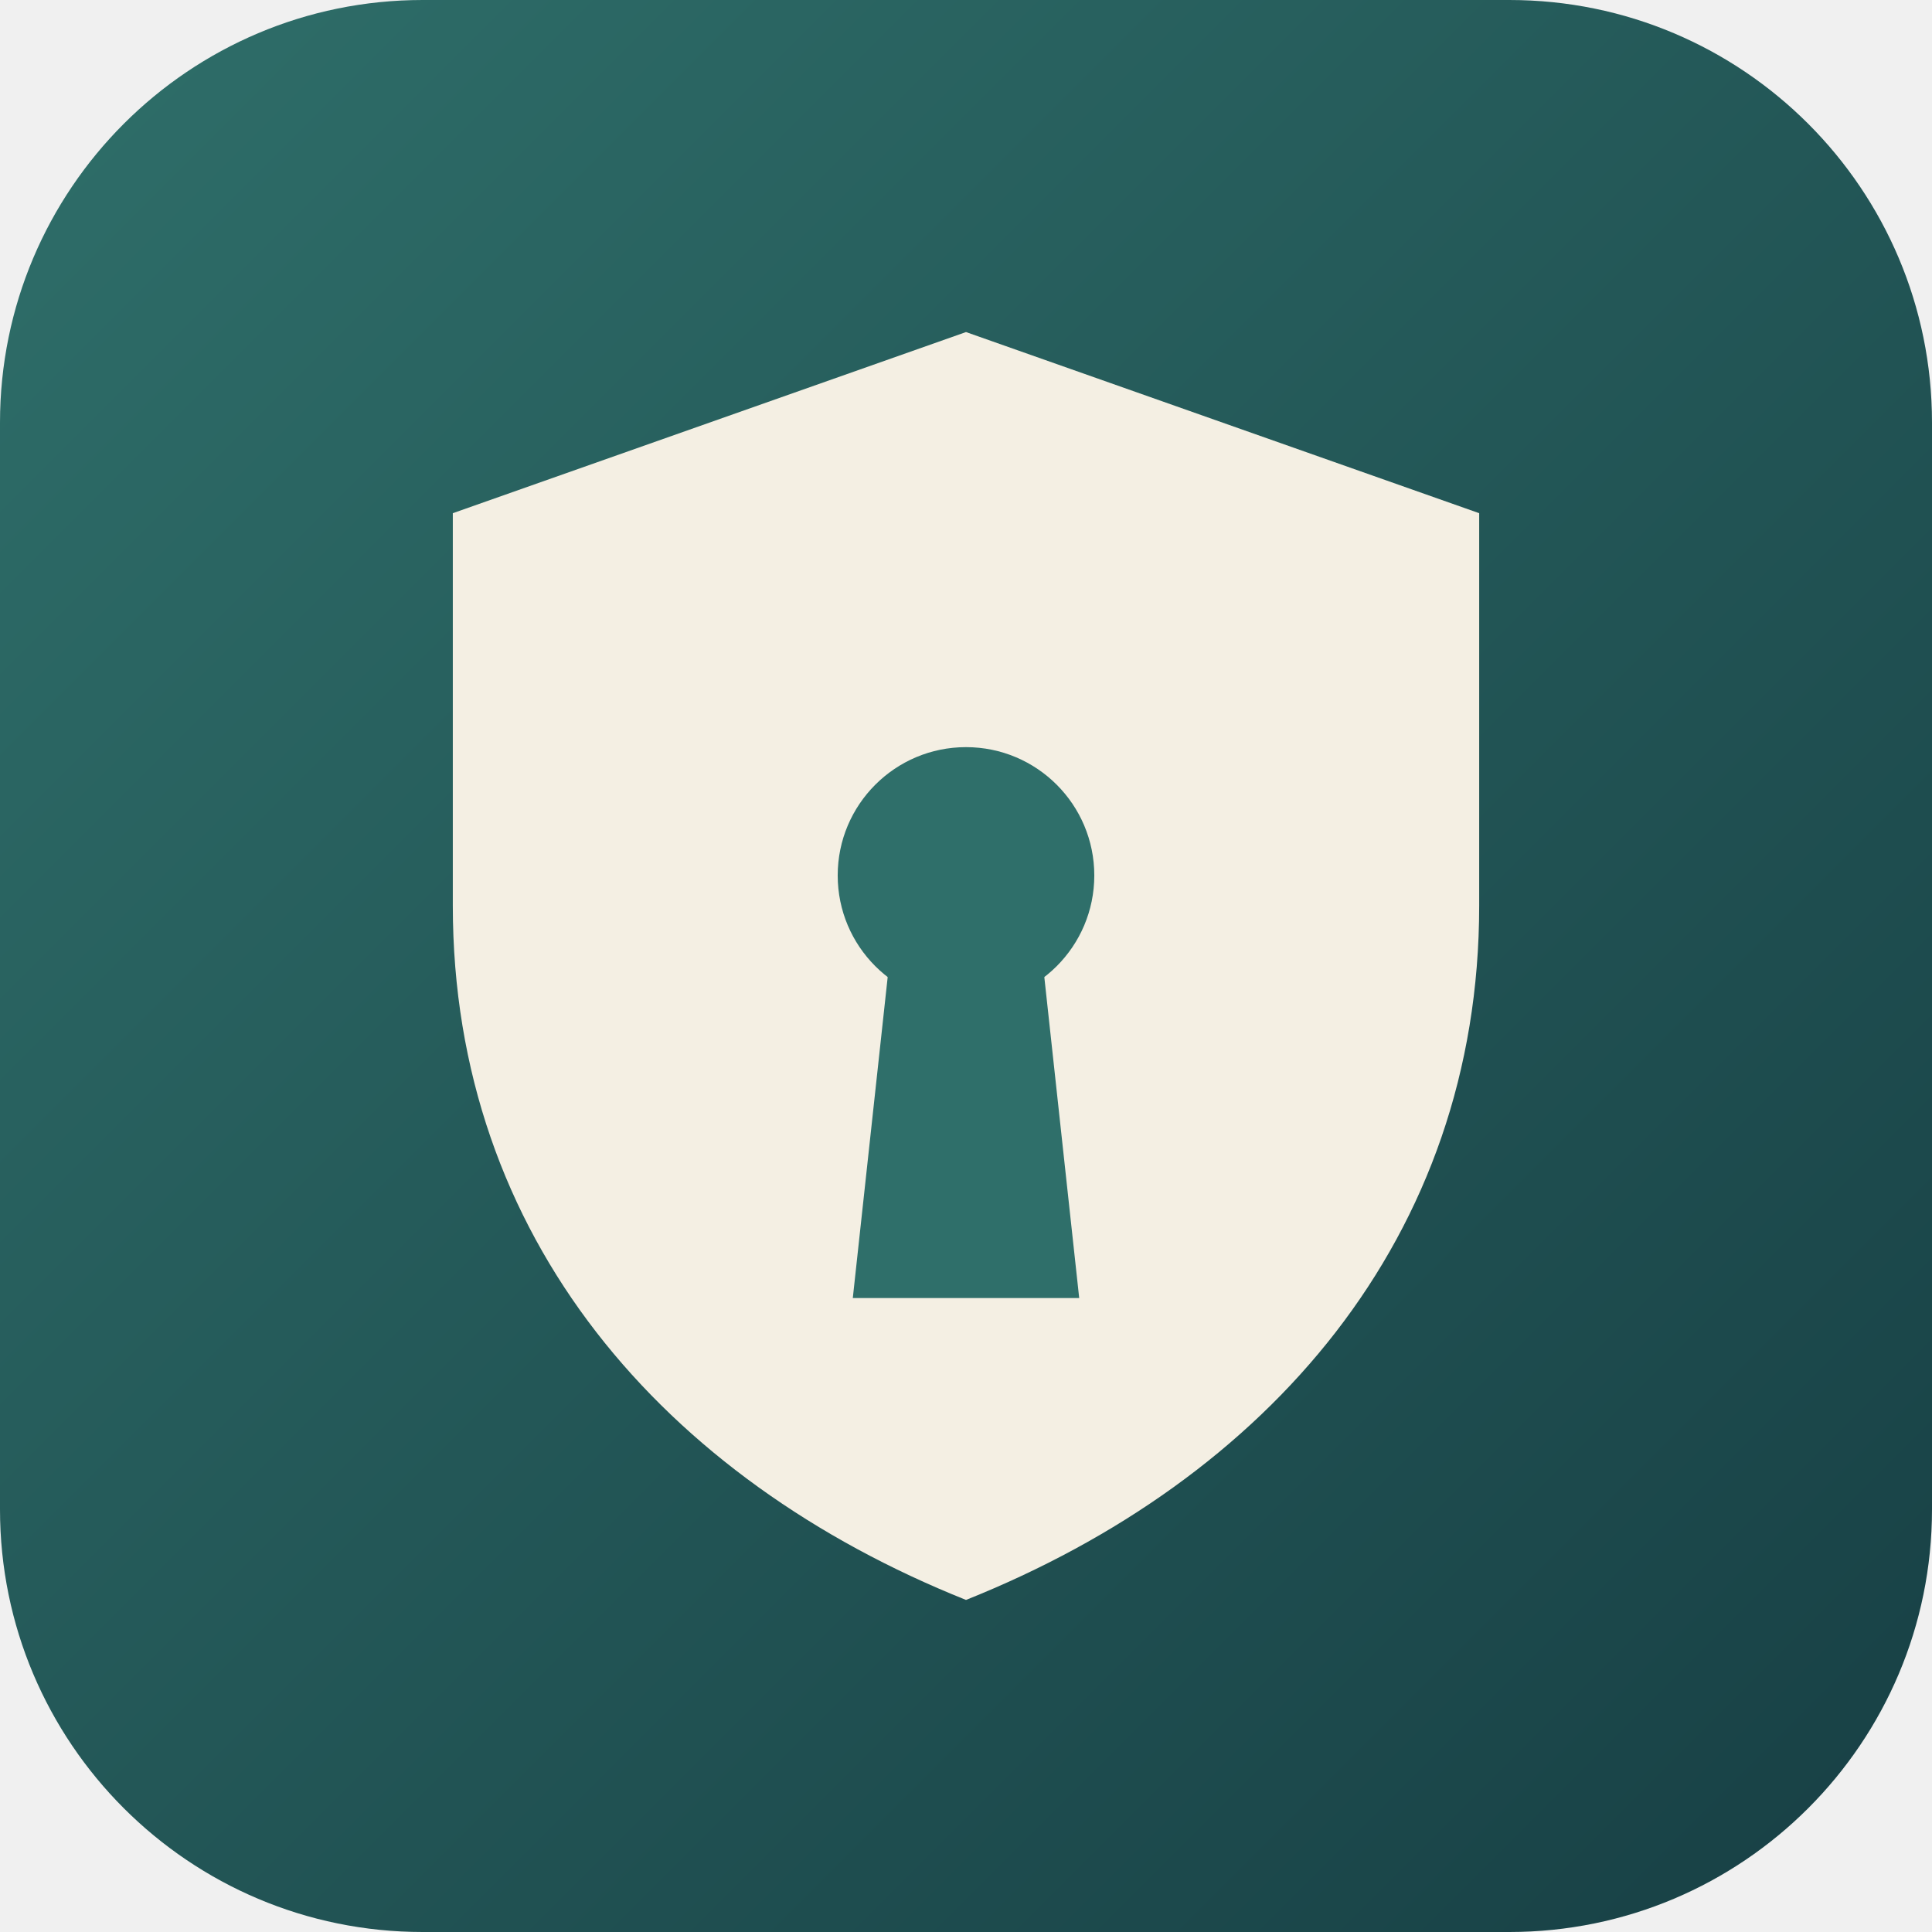
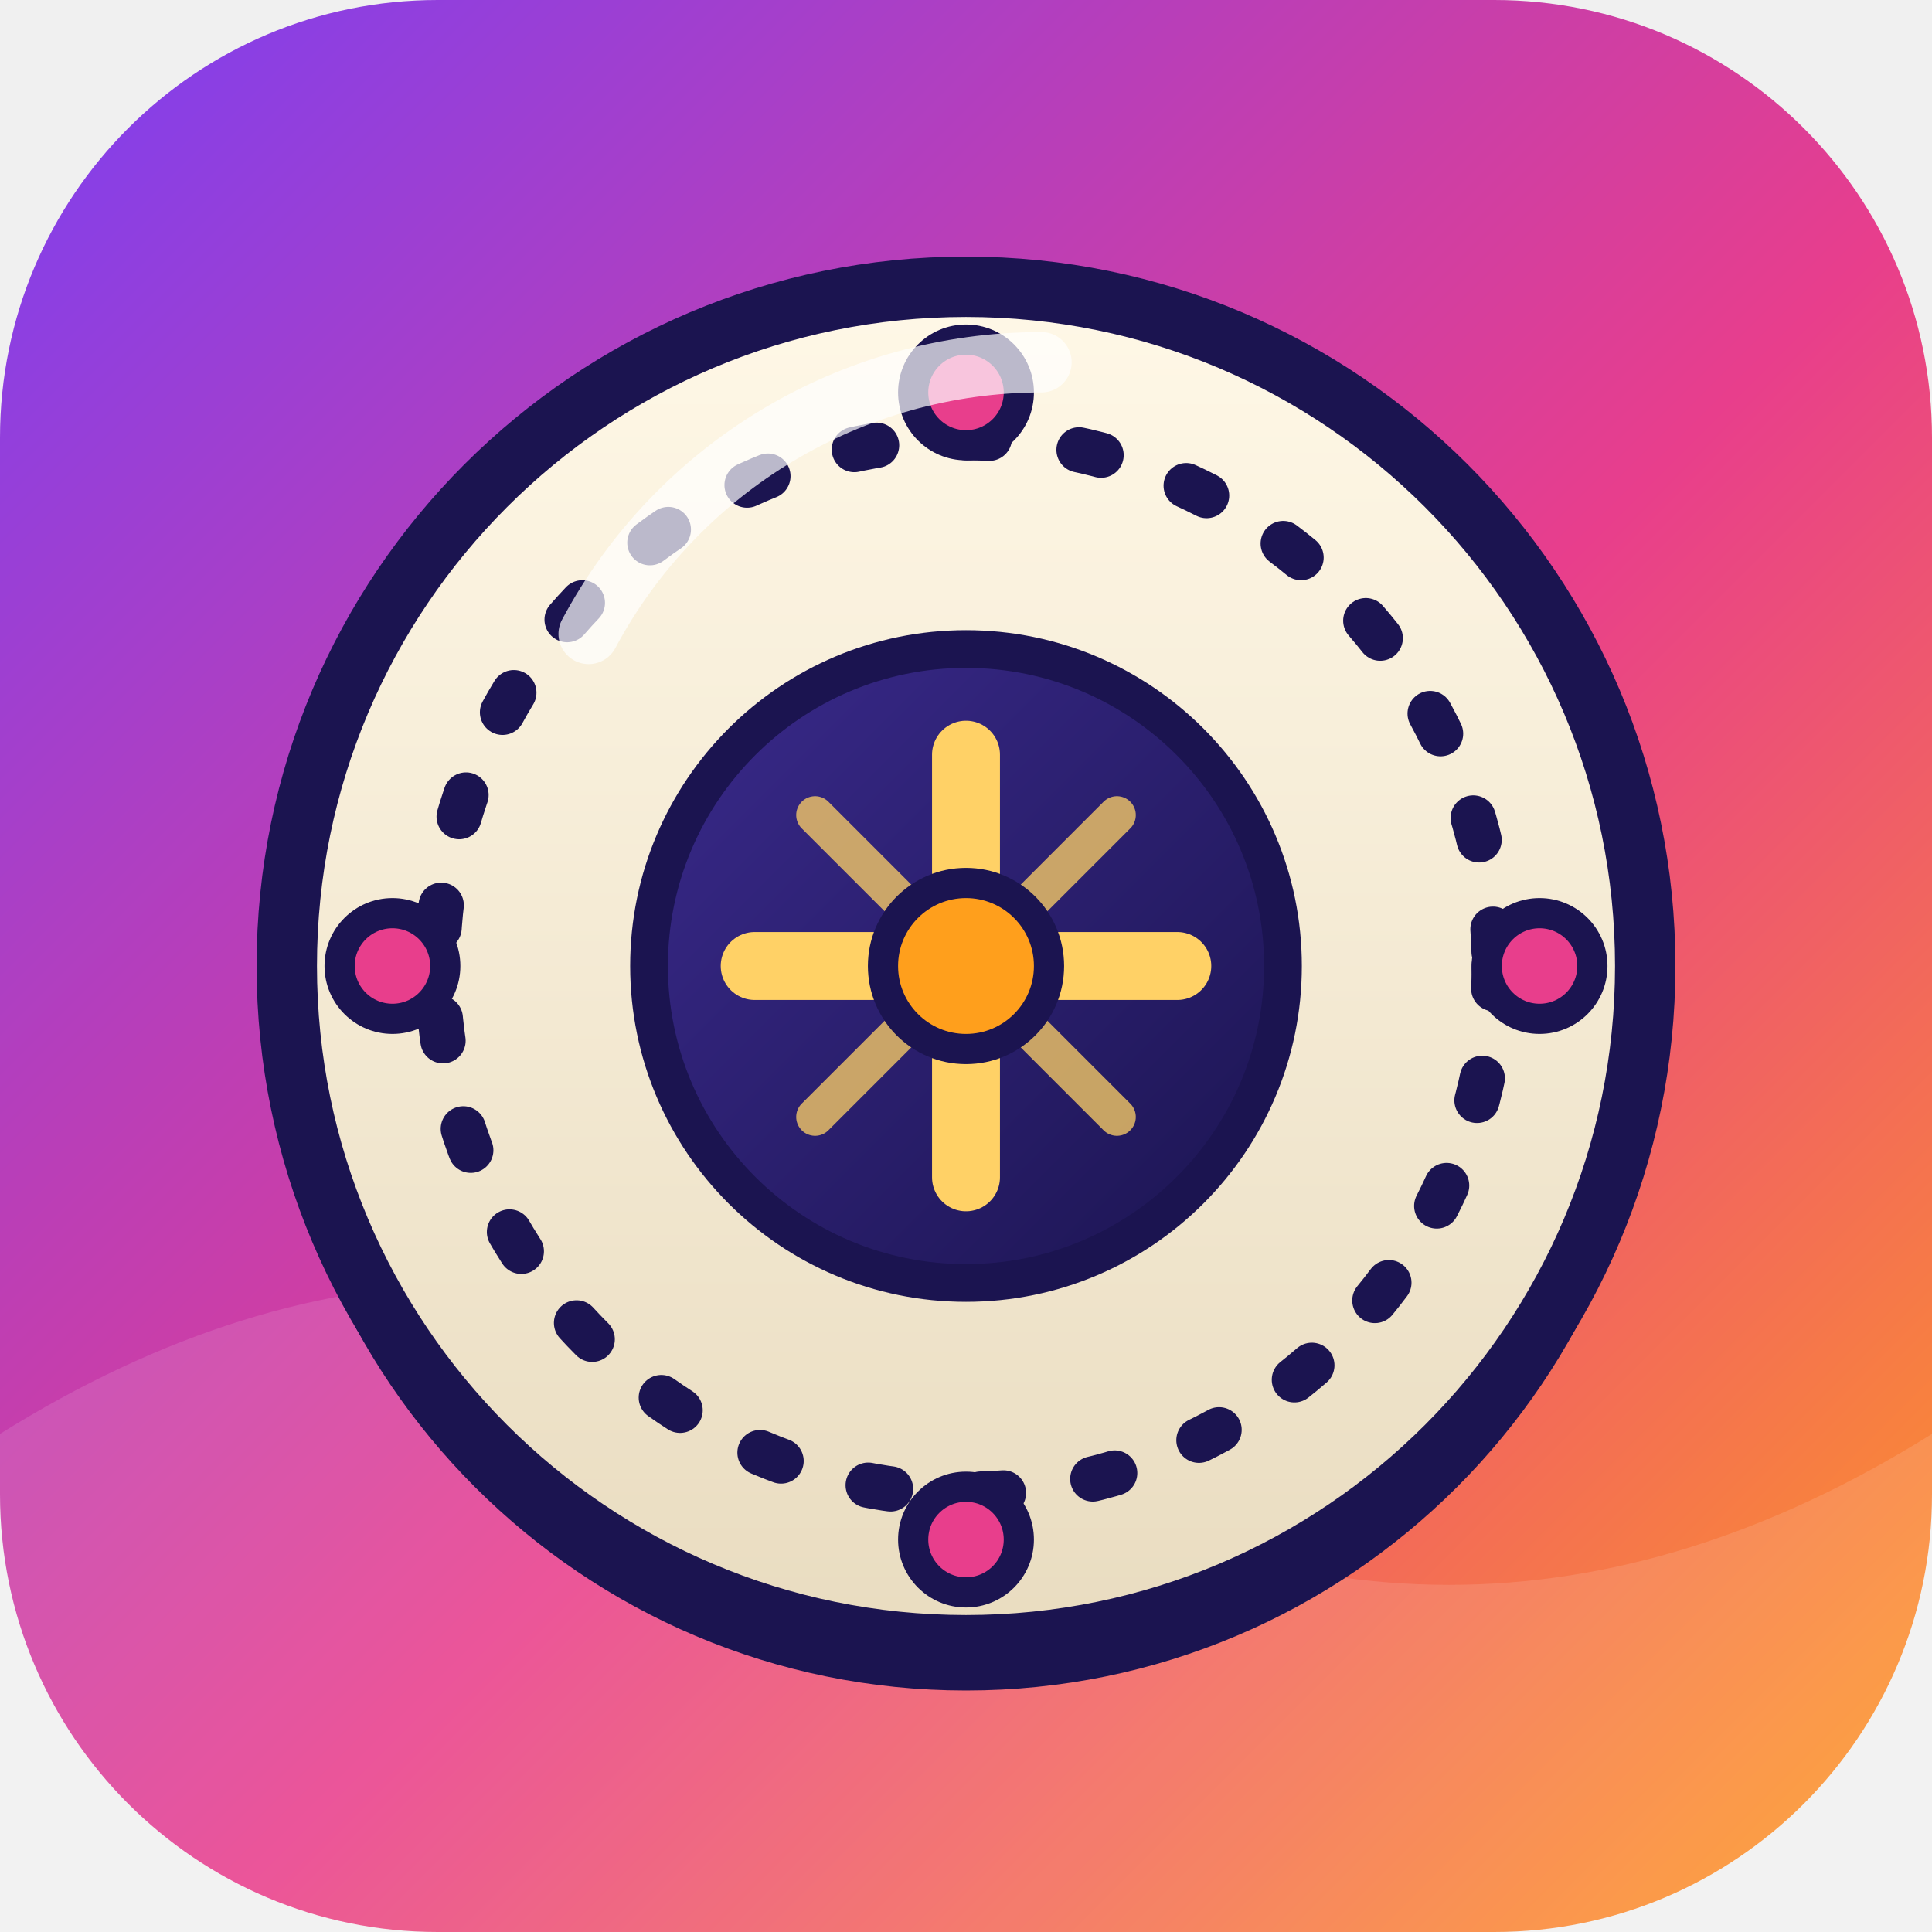
<svg xmlns="http://www.w3.org/2000/svg" viewBox="0 0 256 256">
  <defs>
-     <linearGradient id="g" x1="0" y1="0" x2="1" y2="1">
-       <stop offset="0" stop-color="#2f6f6a" />
-       <stop offset="1" stop-color="#173f44" />
+     <linearGradient id="bg" x1="0" y1="0" x2="1" y2="1">
+       <stop offset="0" stop-color="#7b3ff2" />
+       <stop offset=".55" stop-color="#e83e8c" />
+       <stop offset="1" stop-color="#ff9f1c" />
+     </linearGradient>
+     <linearGradient id="door" x1="0" y1="0" x2="0" y2="1">
+       <stop offset="0" stop-color="#fff8e7" />
+       <stop offset="1" stop-color="#e9dcc0" />
+     </linearGradient>
+     <linearGradient id="dial" x1="0" y1="0" x2="1" y2="1">
+       <stop offset="0" stop-color="#3a2a8c" />
+       <stop offset="1" stop-color="#1b1450" />
    </linearGradient>
  </defs>
-   <rect width="256" height="256" rx="56" fill="url(#g)" />
-   <path d="M128 44l68 24v52c0 44-28 76-68 92-40-16-68-48-68-92V68z" fill="#f4efe3" />
-   <circle cx="128" cy="116" r="17" fill="#2f6f6a" />
-   <path d="M118 126h20l5 46h-30z" fill="#2f6f6a" />
+   <rect width="256" height="256" rx="58" fill="url(#bg)" />
+   <path d="M0 190 Q64 150 128 190 T256 190 V256 H0Z" fill="#fff" opacity=".12" />
+   <circle cx="128" cy="132" r="92" fill="#1b1450" />
+   <circle cx="128" cy="128" r="90" fill="url(#door)" stroke="#1b1450" stroke-width="8" />
+   <circle cx="128" cy="128" r="70" fill="none" stroke="#1b1450" stroke-width="6" stroke-dasharray="3 12" stroke-linecap="round" />
+   <g fill="#e83e8c" stroke="#1b1450" stroke-width="4">
+     <circle cx="128" cy="52" r="7" />
+     <circle cx="128" cy="204" r="7" />
+     <circle cx="52" cy="128" r="7" />
+     <circle cx="204" cy="128" r="7" />
+   </g>
+   <circle cx="128" cy="128" r="42" fill="url(#dial)" stroke="#1b1450" stroke-width="5" />
+   <g stroke="#ffd166" stroke-width="9" stroke-linecap="round">
+     <path d="M128 100v56M100 128h56" />
+     <path d="M108 108l40 40M148 108l-40 40" stroke-width="5" opacity=".75" />
+   </g>
+   <circle cx="128" cy="128" r="11" fill="#ff9f1c" stroke="#1b1450" stroke-width="4" />
+   <path d="M78 84a68 68 0 0 1 60-36" fill="none" stroke="#fff" stroke-width="8" stroke-linecap="round" opacity=".7" />
</svg>
